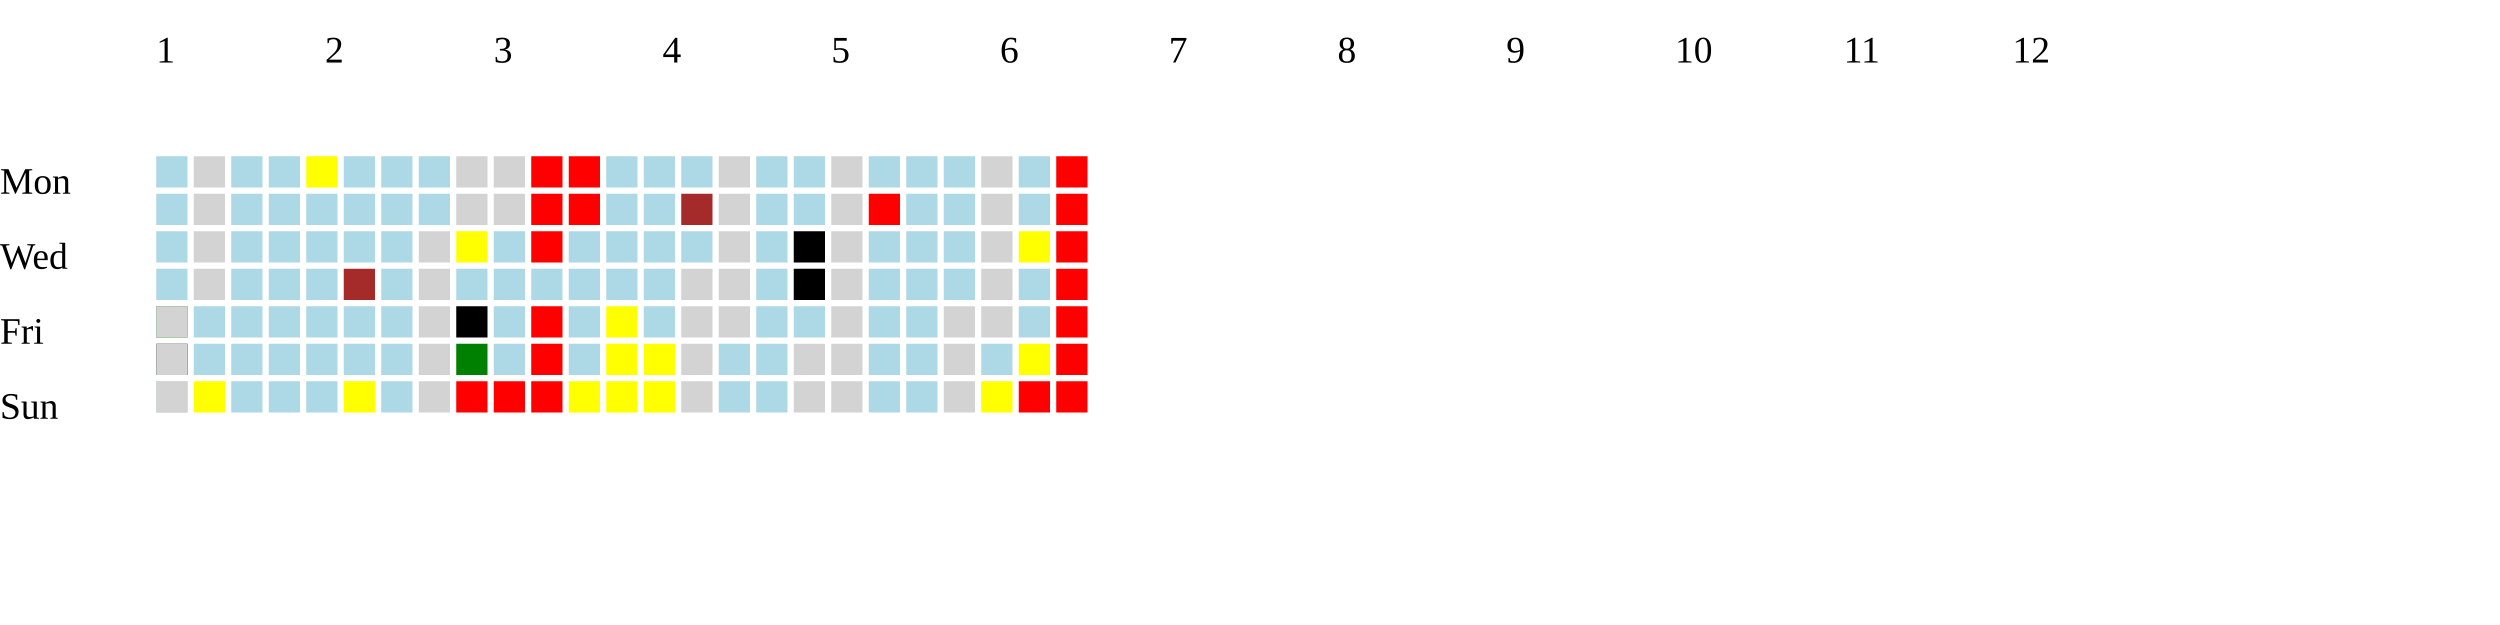
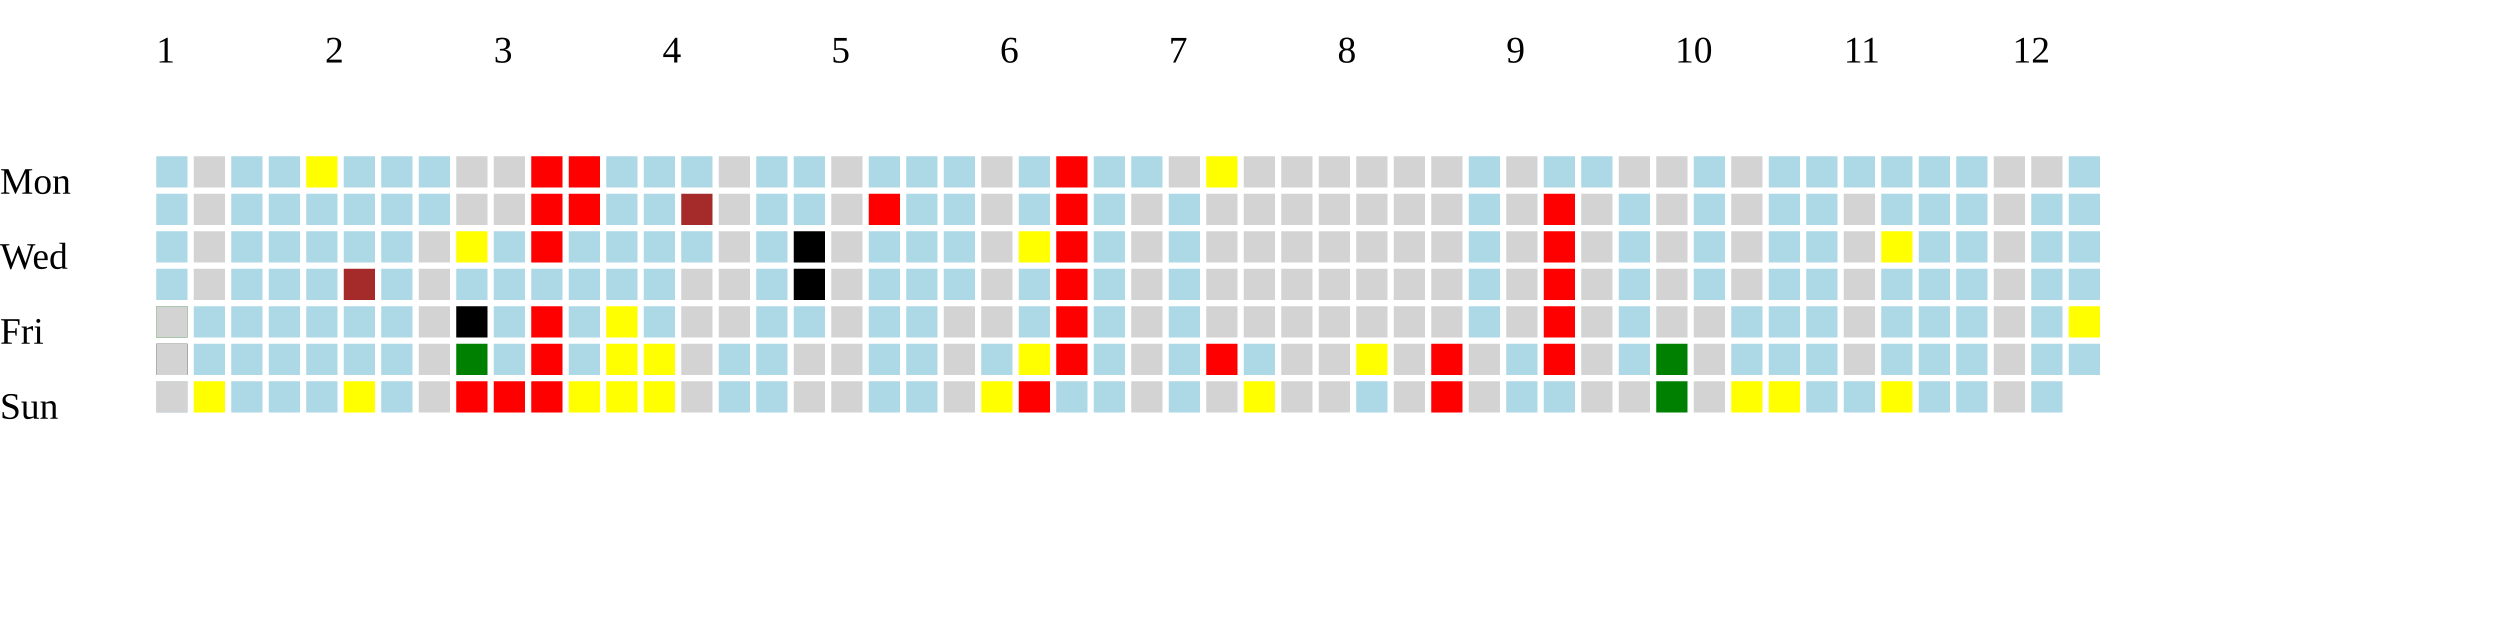
<svg xmlns="http://www.w3.org/2000/svg" baseProfile="full" height="200" version="1.1" width="800">
  <defs />
  <g transform="translate(50, 50)">
    <rect fill="green" height="10" width="10" x="0" y="48" />
    <rect fill="black" height="10" width="10" x="0" y="60" />
    <rect fill="lightblue" height="10" width="10" x="0" y="72" />
    <rect fill="lightblue" height="10" width="10" x="0" y="0" />
    <rect fill="lightblue" height="10" width="10" x="0" y="12" />
    <rect fill="lightblue" height="10" width="10" x="0" y="24" />
    <rect fill="lightblue" height="10" width="10" x="0" y="36" />
    <rect fill="lightgray" height="10" width="10" x="0" y="48" />
    <rect fill="lightgray" height="10" width="10" x="0" y="60" />
    <rect fill="lightgray" height="10" width="10" x="0" y="72" />
    <rect fill="lightgray" height="10" width="10" x="12" y="0" />
    <rect fill="lightgray" height="10" width="10" x="12" y="12" />
    <rect fill="lightgray" height="10" width="10" x="12" y="24" />
    <rect fill="lightgray" height="10" width="10" x="12" y="36" />
    <rect fill="lightblue" height="10" width="10" x="12" y="48" />
    <rect fill="lightblue" height="10" width="10" x="12" y="60" />
    <rect fill="yellow" height="10" width="10" x="12" y="72" />
    <rect fill="lightblue" height="10" width="10" x="24" y="0" />
    <rect fill="lightblue" height="10" width="10" x="24" y="12" />
    <rect fill="lightblue" height="10" width="10" x="24" y="24" />
    <rect fill="lightblue" height="10" width="10" x="24" y="36" />
    <rect fill="lightblue" height="10" width="10" x="24" y="48" />
    <rect fill="lightblue" height="10" width="10" x="24" y="60" />
    <rect fill="lightblue" height="10" width="10" x="24" y="72" />
    <rect fill="lightblue" height="10" width="10" x="36" y="0" />
    <rect fill="lightblue" height="10" width="10" x="36" y="12" />
    <rect fill="lightblue" height="10" width="10" x="36" y="24" />
    <rect fill="lightblue" height="10" width="10" x="36" y="36" />
    <rect fill="lightblue" height="10" width="10" x="36" y="48" />
    <rect fill="lightblue" height="10" width="10" x="36" y="60" />
    <rect fill="lightblue" height="10" width="10" x="36" y="72" />
    <rect fill="yellow" height="10" width="10" x="48" y="0" />
    <rect fill="lightblue" height="10" width="10" x="48" y="12" />
    <rect fill="lightblue" height="10" width="10" x="48" y="24" />
    <rect fill="lightblue" height="10" width="10" x="48" y="36" />
    <rect fill="lightblue" height="10" width="10" x="48" y="48" />
    <rect fill="lightblue" height="10" width="10" x="48" y="60" />
    <rect fill="lightblue" height="10" width="10" x="48" y="72" />
    <rect fill="lightblue" height="10" width="10" x="60" y="0" />
    <rect fill="lightblue" height="10" width="10" x="60" y="12" />
    <rect fill="lightblue" height="10" width="10" x="60" y="24" />
    <rect fill="brown" height="10" width="10" x="60" y="36" />
    <rect fill="lightblue" height="10" width="10" x="60" y="48" />
    <rect fill="lightblue" height="10" width="10" x="60" y="60" />
    <rect fill="yellow" height="10" width="10" x="60" y="72" />
    <rect fill="lightblue" height="10" width="10" x="72" y="0" />
    <rect fill="lightblue" height="10" width="10" x="72" y="12" />
    <rect fill="lightblue" height="10" width="10" x="72" y="24" />
    <rect fill="lightblue" height="10" width="10" x="72" y="36" />
    <rect fill="lightblue" height="10" width="10" x="72" y="48" />
    <rect fill="lightblue" height="10" width="10" x="72" y="60" />
    <rect fill="lightblue" height="10" width="10" x="72" y="72" />
    <rect fill="lightblue" height="10" width="10" x="84" y="0" />
    <rect fill="lightblue" height="10" width="10" x="84" y="12" />
    <rect fill="lightgray" height="10" width="10" x="84" y="24" />
    <rect fill="lightgray" height="10" width="10" x="84" y="36" />
    <rect fill="lightgray" height="10" width="10" x="84" y="48" />
    <rect fill="lightgray" height="10" width="10" x="84" y="60" />
    <rect fill="lightgray" height="10" width="10" x="84" y="72" />
    <rect fill="lightgray" height="10" width="10" x="96" y="0" />
    <rect fill="lightgray" height="10" width="10" x="96" y="12" />
    <rect fill="yellow" height="10" width="10" x="96" y="24" />
    <rect fill="lightblue" height="10" width="10" x="96" y="36" />
    <rect fill="black" height="10" width="10" x="96" y="48" />
    <rect fill="green" height="10" width="10" x="96" y="60" />
    <rect fill="red" height="10" width="10" x="96" y="72" />
    <rect fill="lightgray" height="10" width="10" x="108" y="0" />
    <rect fill="lightgray" height="10" width="10" x="108" y="12" />
    <rect fill="lightblue" height="10" width="10" x="108" y="24" />
    <rect fill="lightblue" height="10" width="10" x="108" y="36" />
    <rect fill="lightblue" height="10" width="10" x="108" y="48" />
    <rect fill="lightblue" height="10" width="10" x="108" y="60" />
    <rect fill="red" height="10" width="10" x="108" y="72" />
    <rect fill="red" height="10" width="10" x="120" y="0" />
    <rect fill="red" height="10" width="10" x="120" y="12" />
    <rect fill="red" height="10" width="10" x="120" y="24" />
    <rect fill="lightblue" height="10" width="10" x="120" y="36" />
    <rect fill="red" height="10" width="10" x="120" y="48" />
    <rect fill="red" height="10" width="10" x="120" y="60" />
    <rect fill="red" height="10" width="10" x="120" y="72" />
    <rect fill="red" height="10" width="10" x="132" y="0" />
    <rect fill="red" height="10" width="10" x="132" y="12" />
    <rect fill="lightblue" height="10" width="10" x="132" y="24" />
    <rect fill="lightblue" height="10" width="10" x="132" y="36" />
    <rect fill="lightblue" height="10" width="10" x="132" y="48" />
    <rect fill="lightblue" height="10" width="10" x="132" y="60" />
    <rect fill="yellow" height="10" width="10" x="132" y="72" />
    <rect fill="lightblue" height="10" width="10" x="144" y="0" />
    <rect fill="lightblue" height="10" width="10" x="144" y="12" />
    <rect fill="lightblue" height="10" width="10" x="144" y="24" />
    <rect fill="lightblue" height="10" width="10" x="144" y="36" />
    <rect fill="yellow" height="10" width="10" x="144" y="48" />
    <rect fill="yellow" height="10" width="10" x="144" y="60" />
    <rect fill="yellow" height="10" width="10" x="144" y="72" />
    <rect fill="lightblue" height="10" width="10" x="156" y="0" />
    <rect fill="lightblue" height="10" width="10" x="156" y="12" />
    <rect fill="lightblue" height="10" width="10" x="156" y="24" />
    <rect fill="lightblue" height="10" width="10" x="156" y="36" />
    <rect fill="lightblue" height="10" width="10" x="156" y="48" />
    <rect fill="yellow" height="10" width="10" x="156" y="60" />
    <rect fill="yellow" height="10" width="10" x="156" y="72" />
    <rect fill="lightblue" height="10" width="10" x="168" y="0" />
    <rect fill="brown" height="10" width="10" x="168" y="12" />
    <rect fill="lightblue" height="10" width="10" x="168" y="24" />
    <rect fill="lightgray" height="10" width="10" x="168" y="36" />
    <rect fill="lightgray" height="10" width="10" x="168" y="48" />
    <rect fill="lightgray" height="10" width="10" x="168" y="60" />
    <rect fill="lightgray" height="10" width="10" x="168" y="72" />
    <rect fill="lightgray" height="10" width="10" x="180" y="0" />
    <rect fill="lightgray" height="10" width="10" x="180" y="12" />
    <rect fill="lightgray" height="10" width="10" x="180" y="24" />
    <rect fill="lightgray" height="10" width="10" x="180" y="36" />
    <rect fill="lightgray" height="10" width="10" x="180" y="48" />
    <rect fill="lightblue" height="10" width="10" x="180" y="60" />
    <rect fill="lightblue" height="10" width="10" x="180" y="72" />
    <rect fill="lightblue" height="10" width="10" x="192" y="0" />
    <rect fill="lightblue" height="10" width="10" x="192" y="12" />
    <rect fill="lightblue" height="10" width="10" x="192" y="24" />
    <rect fill="lightblue" height="10" width="10" x="192" y="36" />
    <rect fill="lightblue" height="10" width="10" x="192" y="48" />
    <rect fill="lightblue" height="10" width="10" x="192" y="60" />
    <rect fill="lightblue" height="10" width="10" x="192" y="72" />
    <rect fill="lightblue" height="10" width="10" x="204" y="0" />
    <rect fill="lightblue" height="10" width="10" x="204" y="12" />
    <rect fill="black" height="10" width="10" x="204" y="24" />
    <rect fill="black" height="10" width="10" x="204" y="36" />
    <rect fill="lightblue" height="10" width="10" x="204" y="48" />
    <rect fill="lightgray" height="10" width="10" x="204" y="60" />
    <rect fill="lightgray" height="10" width="10" x="204" y="72" />
    <rect fill="lightgray" height="10" width="10" x="216" y="0" />
    <rect fill="lightgray" height="10" width="10" x="216" y="12" />
    <rect fill="lightgray" height="10" width="10" x="216" y="24" />
    <rect fill="lightgray" height="10" width="10" x="216" y="36" />
    <rect fill="lightgray" height="10" width="10" x="216" y="48" />
    <rect fill="lightgray" height="10" width="10" x="216" y="60" />
    <rect fill="lightgray" height="10" width="10" x="216" y="72" />
    <rect fill="lightblue" height="10" width="10" x="228" y="0" />
    <rect fill="red" height="10" width="10" x="228" y="12" />
    <rect fill="lightblue" height="10" width="10" x="228" y="24" />
    <rect fill="lightblue" height="10" width="10" x="228" y="36" />
    <rect fill="lightblue" height="10" width="10" x="228" y="48" />
    <rect fill="lightblue" height="10" width="10" x="228" y="60" />
    <rect fill="lightblue" height="10" width="10" x="228" y="72" />
    <rect fill="lightblue" height="10" width="10" x="240" y="0" />
    <rect fill="lightblue" height="10" width="10" x="240" y="12" />
    <rect fill="lightblue" height="10" width="10" x="240" y="24" />
    <rect fill="lightblue" height="10" width="10" x="240" y="36" />
    <rect fill="lightblue" height="10" width="10" x="240" y="48" />
    <rect fill="lightblue" height="10" width="10" x="240" y="60" />
    <rect fill="lightblue" height="10" width="10" x="240" y="72" />
    <rect fill="lightblue" height="10" width="10" x="252" y="0" />
    <rect fill="lightblue" height="10" width="10" x="252" y="12" />
    <rect fill="lightblue" height="10" width="10" x="252" y="24" />
    <rect fill="lightblue" height="10" width="10" x="252" y="36" />
    <rect fill="lightgray" height="10" width="10" x="252" y="48" />
    <rect fill="lightgray" height="10" width="10" x="252" y="60" />
    <rect fill="lightgray" height="10" width="10" x="252" y="72" />
    <rect fill="lightgray" height="10" width="10" x="264" y="0" />
    <rect fill="lightgray" height="10" width="10" x="264" y="12" />
    <rect fill="lightgray" height="10" width="10" x="264" y="24" />
    <rect fill="lightgray" height="10" width="10" x="264" y="36" />
    <rect fill="lightgray" height="10" width="10" x="264" y="48" />
    <rect fill="lightblue" height="10" width="10" x="264" y="60" />
    <rect fill="yellow" height="10" width="10" x="264" y="72" />
    <rect fill="lightblue" height="10" width="10" x="276" y="0" />
    <rect fill="lightblue" height="10" width="10" x="276" y="12" />
    <rect fill="yellow" height="10" width="10" x="276" y="24" />
    <rect fill="lightblue" height="10" width="10" x="276" y="36" />
    <rect fill="lightblue" height="10" width="10" x="276" y="48" />
    <rect fill="yellow" height="10" width="10" x="276" y="60" />
    <rect fill="red" height="10" width="10" x="276" y="72" />
    <rect fill="red" height="10" width="10" x="288" y="0" />
    <rect fill="red" height="10" width="10" x="288" y="12" />
    <rect fill="red" height="10" width="10" x="288" y="24" />
    <rect fill="red" height="10" width="10" x="288" y="36" />
    <rect fill="red" height="10" width="10" x="288" y="48" />
    <rect fill="red" height="10" width="10" x="288" y="60" />
-     <rect fill="red" height="10" width="10" x="288" y="72" />
+     <rect fill="lightblue" height="10" width="10" x="288" y="72" />
+     <rect fill="lightblue" height="10" width="10" x="300" y="0" />
+     <rect fill="lightblue" height="10" width="10" x="300" y="12" />
+     <rect fill="lightblue" height="10" width="10" x="300" y="24" />
+     <rect fill="lightblue" height="10" width="10" x="300" y="36" />
+     <rect fill="lightblue" height="10" width="10" x="300" y="48" />
+     <rect fill="lightblue" height="10" width="10" x="300" y="60" />
+     <rect fill="lightblue" height="10" width="10" x="300" y="72" />
+     <rect fill="lightblue" height="10" width="10" x="312" y="0" />
+     <rect fill="lightgray" height="10" width="10" x="312" y="12" />
+     <rect fill="lightgray" height="10" width="10" x="312" y="24" />
+     <rect fill="lightgray" height="10" width="10" x="312" y="36" />
+     <rect fill="lightgray" height="10" width="10" x="312" y="48" />
+     <rect fill="lightgray" height="10" width="10" x="312" y="60" />
+     <rect fill="lightgray" height="10" width="10" x="312" y="72" />
+     <rect fill="lightgray" height="10" width="10" x="324" y="0" />
+     <rect fill="lightblue" height="10" width="10" x="324" y="12" />
+     <rect fill="lightblue" height="10" width="10" x="324" y="24" />
+     <rect fill="lightblue" height="10" width="10" x="324" y="36" />
+     <rect fill="lightblue" height="10" width="10" x="324" y="48" />
+     <rect fill="lightblue" height="10" width="10" x="324" y="60" />
+     <rect fill="lightblue" height="10" width="10" x="324" y="72" />
+     <rect fill="yellow" height="10" width="10" x="336" y="0" />
+     <rect fill="lightgray" height="10" width="10" x="336" y="12" />
+     <rect fill="lightgray" height="10" width="10" x="336" y="24" />
+     <rect fill="lightgray" height="10" width="10" x="336" y="36" />
+     <rect fill="lightgray" height="10" width="10" x="336" y="48" />
+     <rect fill="red" height="10" width="10" x="336" y="60" />
+     <rect fill="lightgray" height="10" width="10" x="336" y="72" />
+     <rect fill="lightgray" height="10" width="10" x="348" y="0" />
+     <rect fill="lightgray" height="10" width="10" x="348" y="12" />
+     <rect fill="lightgray" height="10" width="10" x="348" y="24" />
+     <rect fill="lightgray" height="10" width="10" x="348" y="36" />
+     <rect fill="lightgray" height="10" width="10" x="348" y="48" />
+     <rect fill="lightblue" height="10" width="10" x="348" y="60" />
+     <rect fill="yellow" height="10" width="10" x="348" y="72" />
+     <rect fill="lightgray" height="10" width="10" x="360" y="0" />
+     <rect fill="lightgray" height="10" width="10" x="360" y="12" />
+     <rect fill="lightgray" height="10" width="10" x="360" y="24" />
+     <rect fill="lightgray" height="10" width="10" x="360" y="36" />
+     <rect fill="lightgray" height="10" width="10" x="360" y="48" />
+     <rect fill="lightgray" height="10" width="10" x="360" y="60" />
+     <rect fill="lightgray" height="10" width="10" x="360" y="72" />
+     <rect fill="lightgray" height="10" width="10" x="372" y="0" />
+     <rect fill="lightgray" height="10" width="10" x="372" y="12" />
+     <rect fill="lightgray" height="10" width="10" x="372" y="24" />
+     <rect fill="lightgray" height="10" width="10" x="372" y="36" />
+     <rect fill="lightgray" height="10" width="10" x="372" y="48" />
+     <rect fill="lightgray" height="10" width="10" x="372" y="60" />
+     <rect fill="lightgray" height="10" width="10" x="372" y="72" />
+     <rect fill="lightgray" height="10" width="10" x="384" y="0" />
+     <rect fill="lightgray" height="10" width="10" x="384" y="12" />
+     <rect fill="lightgray" height="10" width="10" x="384" y="24" />
+     <rect fill="lightgray" height="10" width="10" x="384" y="36" />
+     <rect fill="lightgray" height="10" width="10" x="384" y="48" />
+     <rect fill="yellow" height="10" width="10" x="384" y="60" />
+     <rect fill="lightblue" height="10" width="10" x="384" y="72" />
+     <rect fill="lightgray" height="10" width="10" x="396" y="0" />
+     <rect fill="lightgray" height="10" width="10" x="396" y="12" />
+     <rect fill="lightgray" height="10" width="10" x="396" y="24" />
+     <rect fill="lightgray" height="10" width="10" x="396" y="36" />
+     <rect fill="lightgray" height="10" width="10" x="396" y="48" />
+     <rect fill="lightgray" height="10" width="10" x="396" y="60" />
+     <rect fill="lightgray" height="10" width="10" x="396" y="72" />
+     <rect fill="lightgray" height="10" width="10" x="408" y="0" />
+     <rect fill="lightgray" height="10" width="10" x="408" y="12" />
+     <rect fill="lightgray" height="10" width="10" x="408" y="24" />
+     <rect fill="lightgray" height="10" width="10" x="408" y="36" />
+     <rect fill="lightgray" height="10" width="10" x="408" y="48" />
+     <rect fill="red" height="10" width="10" x="408" y="60" />
+     <rect fill="red" height="10" width="10" x="408" y="72" />
+     <rect fill="lightblue" height="10" width="10" x="420" y="0" />
+     <rect fill="lightblue" height="10" width="10" x="420" y="12" />
+     <rect fill="lightblue" height="10" width="10" x="420" y="24" />
+     <rect fill="lightblue" height="10" width="10" x="420" y="36" />
+     <rect fill="lightblue" height="10" width="10" x="420" y="48" />
+     <rect fill="lightgray" height="10" width="10" x="420" y="60" />
+     <rect fill="lightgray" height="10" width="10" x="420" y="72" />
+     <rect fill="lightgray" height="10" width="10" x="432" y="0" />
+     <rect fill="lightgray" height="10" width="10" x="432" y="12" />
+     <rect fill="lightgray" height="10" width="10" x="432" y="24" />
+     <rect fill="lightgray" height="10" width="10" x="432" y="36" />
+     <rect fill="lightgray" height="10" width="10" x="432" y="48" />
+     <rect fill="lightblue" height="10" width="10" x="432" y="60" />
+     <rect fill="lightblue" height="10" width="10" x="432" y="72" />
+     <rect fill="lightblue" height="10" width="10" x="444" y="0" />
+     <rect fill="red" height="10" width="10" x="444" y="12" />
+     <rect fill="red" height="10" width="10" x="444" y="24" />
+     <rect fill="red" height="10" width="10" x="444" y="36" />
+     <rect fill="red" height="10" width="10" x="444" y="48" />
+     <rect fill="red" height="10" width="10" x="444" y="60" />
+     <rect fill="lightblue" height="10" width="10" x="444" y="72" />
+     <rect fill="lightblue" height="10" width="10" x="456" y="0" />
+     <rect fill="lightgray" height="10" width="10" x="456" y="12" />
+     <rect fill="lightgray" height="10" width="10" x="456" y="24" />
+     <rect fill="lightgray" height="10" width="10" x="456" y="36" />
+     <rect fill="lightgray" height="10" width="10" x="456" y="48" />
+     <rect fill="lightgray" height="10" width="10" x="456" y="60" />
+     <rect fill="lightgray" height="10" width="10" x="456" y="72" />
+     <rect fill="lightgray" height="10" width="10" x="468" y="0" />
+     <rect fill="lightblue" height="10" width="10" x="468" y="12" />
+     <rect fill="lightblue" height="10" width="10" x="468" y="24" />
+     <rect fill="lightblue" height="10" width="10" x="468" y="36" />
+     <rect fill="lightblue" height="10" width="10" x="468" y="48" />
+     <rect fill="lightblue" height="10" width="10" x="468" y="60" />
+     <rect fill="lightgray" height="10" width="10" x="468" y="72" />
+     <rect fill="lightgray" height="10" width="10" x="480" y="0" />
+     <rect fill="lightgray" height="10" width="10" x="480" y="12" />
+     <rect fill="lightgray" height="10" width="10" x="480" y="24" />
+     <rect fill="lightgray" height="10" width="10" x="480" y="36" />
+     <rect fill="lightgray" height="10" width="10" x="480" y="48" />
+     <rect fill="green" height="10" width="10" x="480" y="60" />
+     <rect fill="green" height="10" width="10" x="480" y="72" />
+     <rect fill="lightblue" height="10" width="10" x="492" y="0" />
+     <rect fill="lightblue" height="10" width="10" x="492" y="12" />
+     <rect fill="lightblue" height="10" width="10" x="492" y="24" />
+     <rect fill="lightblue" height="10" width="10" x="492" y="36" />
+     <rect fill="lightgray" height="10" width="10" x="492" y="48" />
+     <rect fill="lightgray" height="10" width="10" x="492" y="60" />
+     <rect fill="lightgray" height="10" width="10" x="492" y="72" />
+     <rect fill="lightgray" height="10" width="10" x="504" y="0" />
+     <rect fill="lightgray" height="10" width="10" x="504" y="12" />
+     <rect fill="lightgray" height="10" width="10" x="504" y="24" />
+     <rect fill="lightgray" height="10" width="10" x="504" y="36" />
+     <rect fill="lightblue" height="10" width="10" x="504" y="48" />
+     <rect fill="lightblue" height="10" width="10" x="504" y="60" />
+     <rect fill="yellow" height="10" width="10" x="504" y="72" />
+     <rect fill="lightblue" height="10" width="10" x="516" y="0" />
+     <rect fill="lightblue" height="10" width="10" x="516" y="12" />
+     <rect fill="lightblue" height="10" width="10" x="516" y="24" />
+     <rect fill="lightblue" height="10" width="10" x="516" y="36" />
+     <rect fill="lightblue" height="10" width="10" x="516" y="48" />
+     <rect fill="lightblue" height="10" width="10" x="516" y="60" />
+     <rect fill="yellow" height="10" width="10" x="516" y="72" />
+     <rect fill="lightblue" height="10" width="10" x="528" y="0" />
+     <rect fill="lightblue" height="10" width="10" x="528" y="12" />
+     <rect fill="lightblue" height="10" width="10" x="528" y="24" />
+     <rect fill="lightblue" height="10" width="10" x="528" y="36" />
+     <rect fill="lightblue" height="10" width="10" x="528" y="48" />
+     <rect fill="lightblue" height="10" width="10" x="528" y="60" />
+     <rect fill="lightblue" height="10" width="10" x="528" y="72" />
+     <rect fill="lightblue" height="10" width="10" x="540" y="0" />
+     <rect fill="lightgray" height="10" width="10" x="540" y="12" />
+     <rect fill="lightgray" height="10" width="10" x="540" y="24" />
+     <rect fill="lightgray" height="10" width="10" x="540" y="36" />
+     <rect fill="lightgray" height="10" width="10" x="540" y="48" />
+     <rect fill="lightgray" height="10" width="10" x="540" y="60" />
+     <rect fill="lightblue" height="10" width="10" x="540" y="72" />
+     <rect fill="lightblue" height="10" width="10" x="552" y="0" />
+     <rect fill="lightblue" height="10" width="10" x="552" y="12" />
+     <rect fill="yellow" height="10" width="10" x="552" y="24" />
+     <rect fill="lightblue" height="10" width="10" x="552" y="36" />
+     <rect fill="lightblue" height="10" width="10" x="552" y="48" />
+     <rect fill="lightblue" height="10" width="10" x="552" y="60" />
+     <rect fill="yellow" height="10" width="10" x="552" y="72" />
+     <rect fill="lightblue" height="10" width="10" x="564" y="0" />
+     <rect fill="lightblue" height="10" width="10" x="564" y="12" />
+     <rect fill="lightblue" height="10" width="10" x="564" y="24" />
+     <rect fill="lightblue" height="10" width="10" x="564" y="36" />
+     <rect fill="lightblue" height="10" width="10" x="564" y="48" />
+     <rect fill="lightblue" height="10" width="10" x="564" y="60" />
+     <rect fill="lightblue" height="10" width="10" x="564" y="72" />
+     <rect fill="lightblue" height="10" width="10" x="576" y="0" />
+     <rect fill="lightblue" height="10" width="10" x="576" y="12" />
+     <rect fill="lightblue" height="10" width="10" x="576" y="24" />
+     <rect fill="lightblue" height="10" width="10" x="576" y="36" />
+     <rect fill="lightblue" height="10" width="10" x="576" y="48" />
+     <rect fill="lightblue" height="10" width="10" x="576" y="60" />
+     <rect fill="lightblue" height="10" width="10" x="576" y="72" />
+     <rect fill="lightgray" height="10" width="10" x="588" y="0" />
+     <rect fill="lightgray" height="10" width="10" x="588" y="12" />
+     <rect fill="lightgray" height="10" width="10" x="588" y="24" />
+     <rect fill="lightgray" height="10" width="10" x="588" y="36" />
+     <rect fill="lightgray" height="10" width="10" x="588" y="48" />
+     <rect fill="lightgray" height="10" width="10" x="588" y="60" />
+     <rect fill="lightgray" height="10" width="10" x="588" y="72" />
+     <rect fill="lightgray" height="10" width="10" x="600" y="0" />
+     <rect fill="lightblue" height="10" width="10" x="600" y="12" />
+     <rect fill="lightblue" height="10" width="10" x="600" y="24" />
+     <rect fill="lightblue" height="10" width="10" x="600" y="36" />
+     <rect fill="lightblue" height="10" width="10" x="600" y="48" />
+     <rect fill="lightblue" height="10" width="10" x="600" y="60" />
+     <rect fill="lightblue" height="10" width="10" x="600" y="72" />
+     <rect fill="lightblue" height="10" width="10" x="612" y="0" />
+     <rect fill="lightblue" height="10" width="10" x="612" y="12" />
+     <rect fill="lightblue" height="10" width="10" x="612" y="24" />
+     <rect fill="lightblue" height="10" width="10" x="612" y="36" />
+     <rect fill="yellow" height="10" width="10" x="612" y="48" />
+     <rect fill="lightblue" height="10" width="10" x="612" y="60" />
  </g>
  <g transform="translate(0, 50)">
    <text x="0" y="12">Mon</text>
    <text x="0" y="24" />
    <text x="0" y="36">Wed</text>
    <text x="0" y="48" />
    <text x="0" y="60">Fri</text>
    <text x="0" y="72" />
    <text x="0" y="84">Sun</text>
  </g>
  <g transform="translate(50, 0)">
    <text x="0.0" y="20">1</text>
    <text x="54.0" y="20">2</text>
    <text x="108.0" y="20">3</text>
    <text x="162.0" y="20">4</text>
    <text x="216.0" y="20">5</text>
    <text x="270.0" y="20">6</text>
    <text x="324.0" y="20">7</text>
    <text x="378.0" y="20">8</text>
    <text x="432.0" y="20">9</text>
    <text x="486.0" y="20">10</text>
    <text x="540.0" y="20">11</text>
    <text x="594.0" y="20">12</text>
  </g>
</svg>
